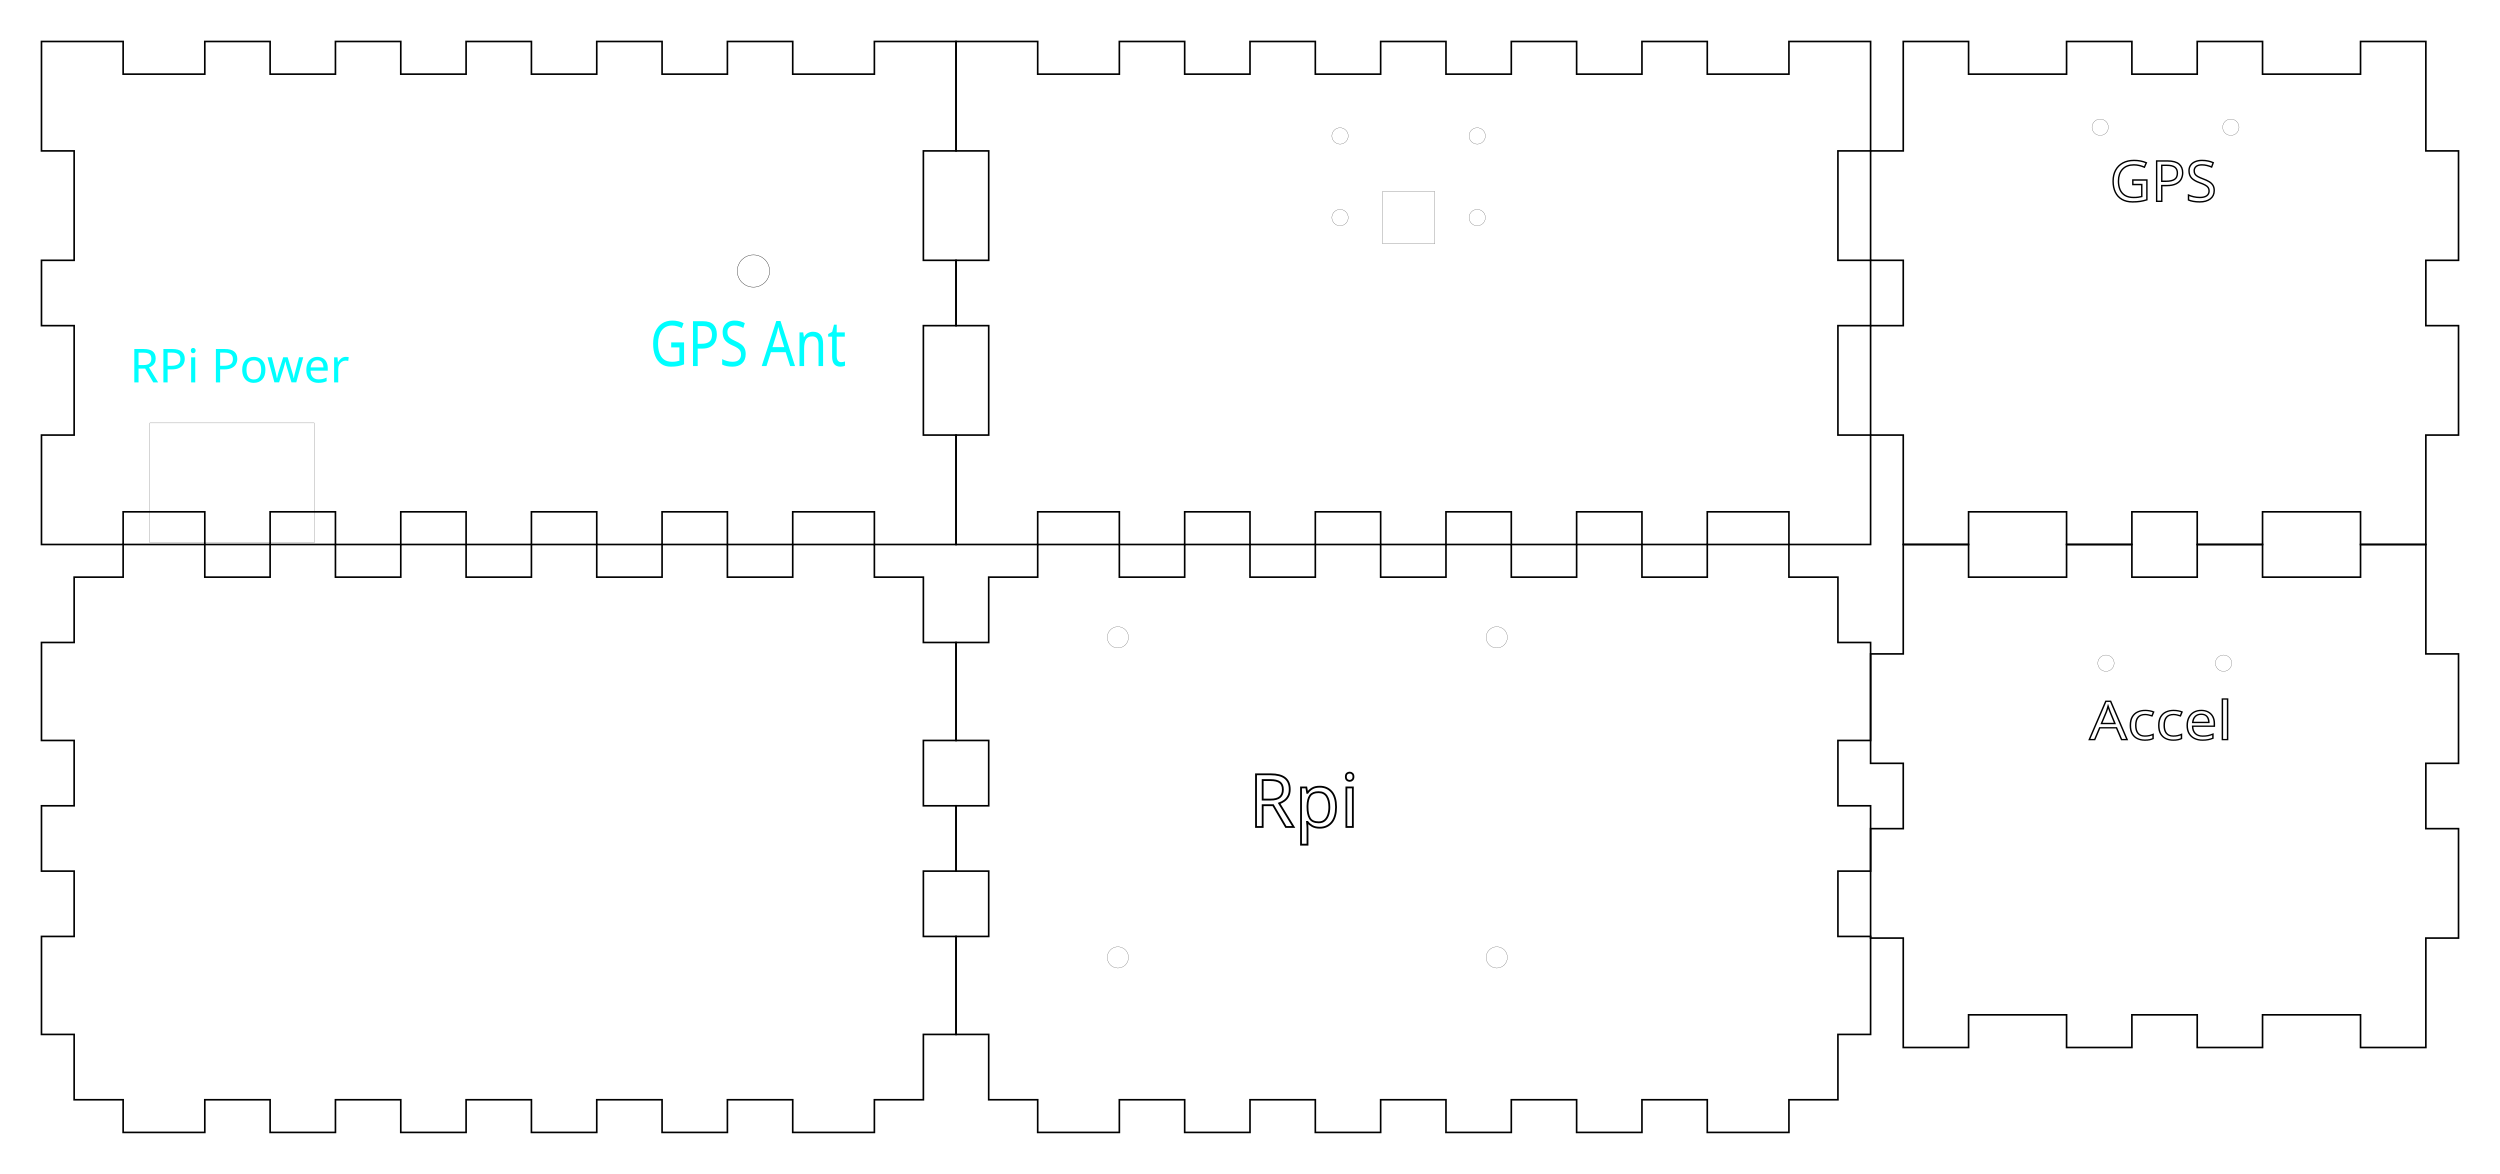
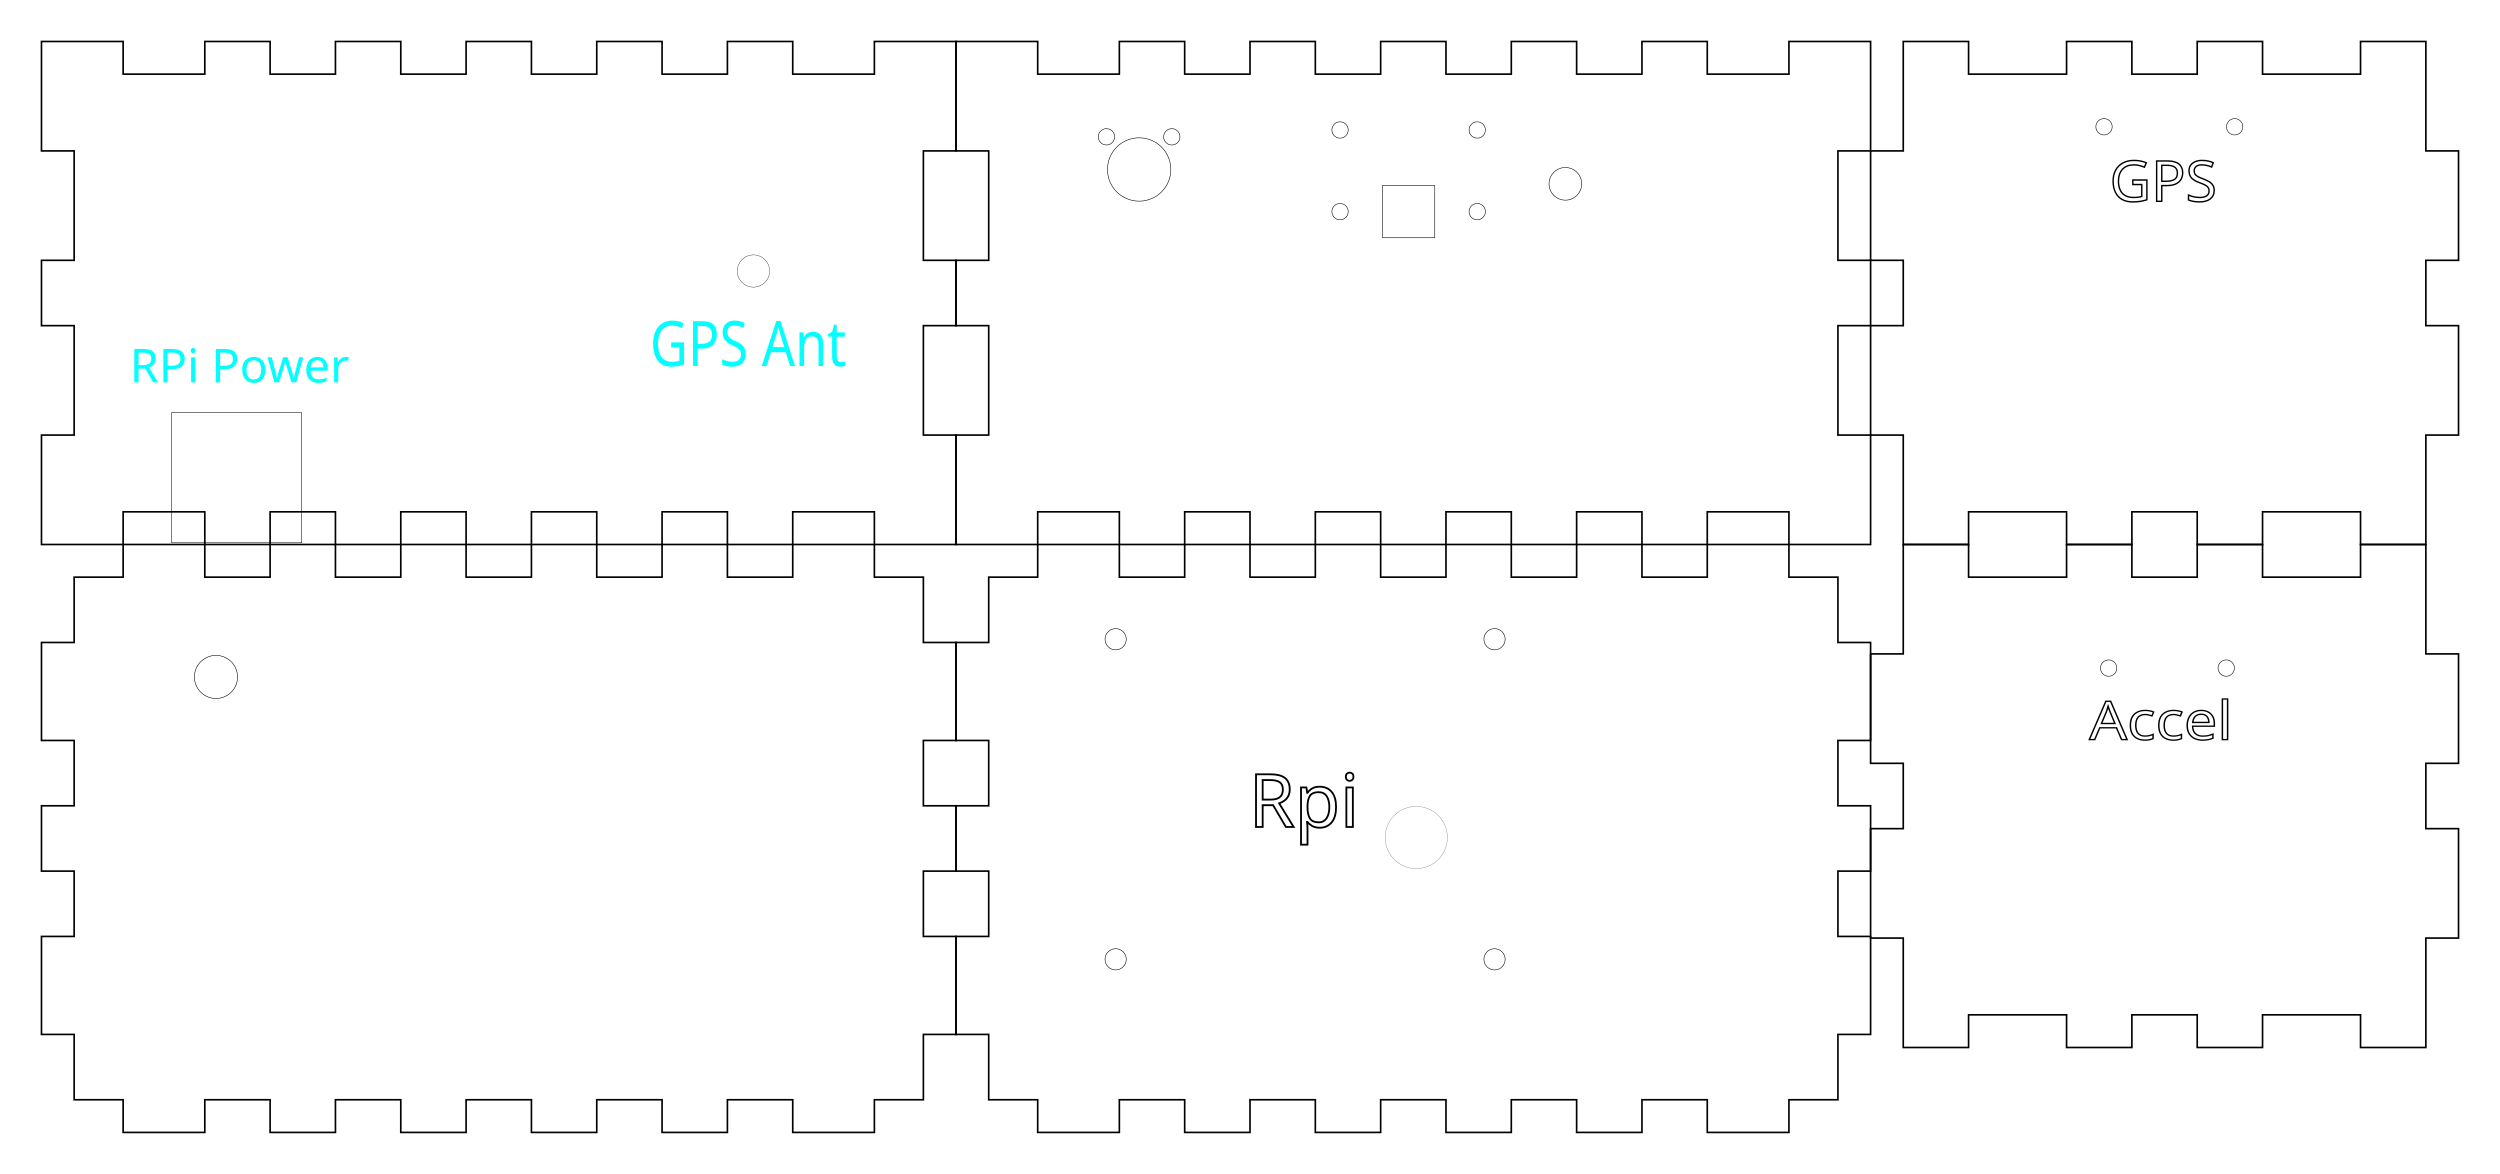
<svg xmlns="http://www.w3.org/2000/svg" version="1.1" width="382.7mm" height="179.7mm" viewBox=" 0 0 1356.025 636.733" id="svg3226">
  <defs id="defs3254" />
  <g transform="translate(22.50002, 22.50002) " id="g3228">
    <polygon style="stroke:#000000; fill:none; stroke-width:0.9" points="0, 0 44.291, 0 44.291, 17.717 88.583, 17.717 88.583, 0 124.016, 0 124.016, 17.717 159.449, 17.717 159.449, 0 194.882, 0 194.882, 17.717 230.315, 17.717 230.315, 0 265.748, 0 265.748, 17.717 301.181, 17.717 301.181, 0 336.614, 0 336.614, 17.717 372.048, 17.717 372.048, 0 407.481, 0 407.481, 17.717 451.772, 17.717 451.772, 0 496.063, 0 496.063, 59.35 478.347, 59.35 478.347, 118.701 496.063, 118.701 496.063, 154.134 478.347, 154.134 478.347, 213.484 496.063, 213.484 496.063, 272.835 451.772, 272.835 451.772, 255.118 407.481, 255.118 407.481, 272.835 372.048, 272.835 372.048, 255.118 336.614, 255.118 336.614, 272.835 301.181, 272.835 301.181, 255.118 265.748, 255.118 265.748, 272.835 230.315, 272.835 230.315, 255.118 194.882, 255.118 194.882, 272.835 159.449, 272.835 159.449, 255.118 124.016, 255.118 124.016, 272.835 88.583, 272.835 88.583, 255.118 44.291, 255.118 44.291, 272.835 0, 272.835 0, 213.484 17.717, 213.484 17.717, 154.134 0, 154.134 0, 118.701 17.717, 118.701 17.717, 59.35 0, 59.35 " id="polygon3230" />
  </g>
  <g transform="translate(518.5634, 22.50002) " id="g3232">
    <polygon style="stroke:#000000; fill:none; stroke-width:0.9" points="0, 0 44.291, 0 44.291, 17.717 88.583, 17.717 88.583, 0 124.016, 0 124.016, 17.717 159.449, 17.717 159.449, 0 194.882, 0 194.882, 17.717 230.315, 17.717 230.315, 0 265.748, 0 265.748, 17.717 301.181, 17.717 301.181, 0 336.614, 0 336.614, 17.717 372.048, 17.717 372.048, 0 407.481, 0 407.481, 17.717 451.772, 17.717 451.772, 0 496.063, 0 496.063, 59.35 478.347, 59.35 478.347, 118.701 496.063, 118.701 496.063, 154.134 478.347, 154.134 478.347, 213.484 496.063, 213.484 496.063, 272.835 451.772, 272.835 451.772, 255.118 407.481, 255.118 407.481, 272.835 372.048, 272.835 372.048, 255.118 336.614, 255.118 336.614, 272.835 301.181, 272.835 301.181, 255.118 265.748, 255.118 265.748, 272.835 230.315, 272.835 230.315, 255.118 194.882, 255.118 194.882, 272.835 159.449, 272.835 159.449, 255.118 124.016, 255.118 124.016, 272.835 88.583, 272.835 88.583, 255.118 44.291, 255.118 44.291, 272.835 0, 272.835 0, 213.484 17.717, 213.484 17.717, 154.134 0, 154.134 0, 118.701 17.717, 118.701 17.717, 59.35 0, 59.35 " id="polygon3234" />
  </g>
  <g transform="translate(1014.627, 22.50002) " id="g3236">
    <polygon style="stroke:#000000; fill:none; stroke-width:0.9" points="17.717, 0 53.15, 0 53.15, 17.717 106.299, 17.717 106.299, 0 141.732, 0 141.732, 17.717 177.166, 17.717 177.166, 0 212.599, 0 212.599, 17.717 265.748, 17.717 265.748, 0 301.181, 0 301.181, 59.35 318.898, 59.35 318.898, 118.701 301.181, 118.701 301.181, 154.134 318.898, 154.134 318.898, 213.484 301.181, 213.484 301.181, 272.835 265.748, 272.835 265.748, 255.118 212.599, 255.118 212.599, 272.835 177.166, 272.835 177.166, 255.118 141.732, 255.118 141.732, 272.835 106.299, 272.835 106.299, 255.118 53.15, 255.118 53.15, 272.835 17.717, 272.835 17.717, 213.484 0, 213.484 0, 154.134 17.717, 154.134 17.717, 118.701 0, 118.701 0, 59.35 17.717, 59.35 " id="polygon3238" />
  </g>
  <g transform="translate(1014.627, 295.3349) " id="g3240">
    <polygon style="stroke:#000000; fill:none; stroke-width:0.9" points="17.717, 0 53.15, 0 53.15, 17.717 106.299, 17.717 106.299, 0 141.732, 0 141.732, 17.717 177.166, 17.717 177.166, 0 212.599, 0 212.599, 17.717 265.748, 17.717 265.748, 0 301.181, 0 301.181, 59.35 318.898, 59.35 318.898, 118.701 301.181, 118.701 301.181, 154.134 318.898, 154.134 318.898, 213.484 301.181, 213.484 301.181, 272.835 265.748, 272.835 265.748, 255.118 212.599, 255.118 212.599, 272.835 177.166, 272.835 177.166, 255.118 141.732, 255.118 141.732, 272.835 106.299, 272.835 106.299, 255.118 53.15, 255.118 53.15, 272.835 17.717, 272.835 17.717, 213.484 0, 213.484 0, 154.134 17.717, 154.134 17.717, 118.701 0, 118.701 0, 59.35 17.717, 59.35 " id="polygon3242" />
  </g>
  <g transform="translate(22.50002, 295.3349) " id="g3244">
    <polygon style="stroke:#000000; fill:none; stroke-width:0.9" points="17.717, 17.717 44.291, 17.717 44.291, 0 88.583, 0 88.583, 17.717 124.016, 17.717 124.016, 0 159.449, 0 159.449, 17.717 194.882, 17.717 194.882, 0 230.315, 0 230.315, 17.717 265.748, 17.717 265.748, 0 301.181, 0 301.181, 17.717 336.614, 17.717 336.614, 0 372.048, 0 372.048, 17.717 407.481, 17.717 407.481, 0 451.772, 0 451.772, 17.717 478.347, 17.717 478.347, 53.15 496.063, 53.15 496.063, 106.299 478.347, 106.299 478.347, 141.732 496.063, 141.732 496.063, 177.166 478.347, 177.166 478.347, 212.599 496.063, 212.599 496.063, 265.748 478.347, 265.748 478.347, 301.181 451.772, 301.181 451.772, 318.898 407.481, 318.898 407.481, 301.181 372.048, 301.181 372.048, 318.898 336.614, 318.898 336.614, 301.181 301.181, 301.181 301.181, 318.898 265.748, 318.898 265.748, 301.181 230.315, 301.181 230.315, 318.898 194.882, 318.898 194.882, 301.181 159.449, 301.181 159.449, 318.898 124.016, 318.898 124.016, 301.181 88.583, 301.181 88.583, 318.898 44.291, 318.898 44.291, 301.181 17.717, 301.181 17.717, 265.748 0, 265.748 0, 212.599 17.717, 212.599 17.717, 177.166 0, 177.166 0, 141.732 17.717, 141.732 17.717, 106.299 0, 106.299 0, 53.15 17.717, 53.15 " id="polygon3246" />
  </g>
  <g transform="translate(518.5634, 295.3349) " id="g3248">
    <polygon style="stroke:#000000; fill:none; stroke-width:0.9" points="17.717, 17.717 44.291, 17.717 44.291, 0 88.583, 0 88.583, 17.717 124.016, 17.717 124.016, 0 159.449, 0 159.449, 17.717 194.882, 17.717 194.882, 0 230.315, 0 230.315, 17.717 265.748, 17.717 265.748, 0 301.181, 0 301.181, 17.717 336.614, 17.717 336.614, 0 372.048, 0 372.048, 17.717 407.481, 17.717 407.481, 0 451.772, 0 451.772, 17.717 478.347, 17.717 478.347, 53.15 496.063, 53.15 496.063, 106.299 478.347, 106.299 478.347, 141.732 496.063, 141.732 496.063, 177.166 478.347, 177.166 478.347, 212.599 496.063, 212.599 496.063, 265.748 478.347, 265.748 478.347, 301.181 451.772, 301.181 451.772, 318.898 407.481, 318.898 407.481, 301.181 372.048, 301.181 372.048, 318.898 336.614, 318.898 336.614, 301.181 301.181, 301.181 301.181, 318.898 265.748, 318.898 265.748, 301.181 230.315, 301.181 230.315, 318.898 194.882, 318.898 194.882, 301.181 159.449, 301.181 159.449, 318.898 124.016, 318.898 124.016, 301.181 88.583, 301.181 88.583, 318.898 44.291, 318.898 44.291, 301.181 17.717, 301.181 17.717, 265.748 0, 265.748 0, 212.599 17.717, 212.599 17.717, 177.166 0, 177.166 0, 141.732 17.717, 141.732 17.717, 106.299 0, 106.299 0, 53.15 17.717, 53.15 " id="polygon3250" />
  </g>
-   <rect style="fill:none;stroke:#000000;stroke-width:0.1" height="28.346" width="28.346" x="749.887" y="103.851" id="rect3123" />
-   <circle style="fill:none;stroke:#000000;stroke-width:0.1" d="m 11.516,7.087 c 0,2.446 -1.983,4.429 -4.429,4.429 -2.446,0 -4.429,-1.983 -4.429,-4.429 0,-2.446 1.983,-4.429 4.429,-4.429 2.446,0 4.429,1.983 4.429,4.429 z" cx="7.087" cy="7.087" r="4.429" id="circle3125" transform="translate(719.7685,66.64618)" />
-   <circle style="fill:none;stroke:#000000;stroke-width:0.1" d="m 85.925,7.087 c 0,2.446 -1.983,4.429 -4.429,4.429 -2.446,0 -4.429,-1.983 -4.429,-4.429 0,-2.446 1.983,-4.429 4.429,-4.429 2.446,0 4.429,1.983 4.429,4.429 z" cx="81.496" cy="7.087" r="4.429" id="circle3127" transform="translate(719.7685,66.64618)" />
-   <circle style="fill:none;stroke:#000000;stroke-width:0.1" d="m 11.516,51.378 c 0,2.446 -1.983,4.429 -4.429,4.429 -2.446,0 -4.429,-1.983 -4.429,-4.429 0,-2.446 1.983,-4.429 4.429,-4.429 2.446,0 4.429,1.983 4.429,4.429 z" cx="7.087" cy="51.378" r="4.429" id="circle3129" transform="translate(719.7685,66.64618)" />
-   <circle style="fill:none;stroke:#000000;stroke-width:0.1" d="m 85.925,51.378 c 0,2.446 -1.983,4.429 -4.429,4.429 -2.446,0 -4.429,-1.983 -4.429,-4.429 0,-2.446 1.983,-4.429 4.429,-4.429 2.446,0 4.429,1.983 4.429,4.429 z" cx="81.496" cy="51.378" r="4.429" id="circle3131" transform="translate(719.7685,66.64618)" />
-   <circle style="fill:none;stroke:#000000;stroke-width:0.1" d="m 15.059,10.63 c 0,2.446 -1.983,4.429 -4.429,4.429 -2.446,0 -4.429,-1.983 -4.429,-4.429 0,-2.446 1.983,-4.429 4.429,-4.429 2.446,0 4.429,1.983 4.429,4.429 z" cx="10.63" cy="10.63" r="4.429" id="circle3033" transform="translate(1128.536,58.39015)" />
-   <circle style="fill:none;stroke:#000000;stroke-width:0.1" d="m 85.925,10.63 c 0,2.446 -1.983,4.429 -4.429,4.429 -2.446,0 -4.429,-1.983 -4.429,-4.429 0,-2.446 1.983,-4.429 4.429,-4.429 2.446,0 4.429,1.983 4.429,4.429 z" cx="81.496" cy="10.63" r="4.429" id="circle3035" transform="translate(1128.536,58.39015)" />
  <text xml:space="preserve" style="font-size:30.783px;font-style:normal;font-weight:normal;line-height:125%;letter-spacing:0px;word-spacing:0px;fill:none;stroke:#000000;stroke-width:0.77;font-family:Sans" x="1139.538" y="109.654" id="text3091" transform="scale(1.004166,0.9958508)">
    <tspan id="tspan3093" x="1139.538" y="109.654" style="stroke-width:0.77">GPS</tspan>
  </text>
-   <circle style="fill:none;stroke:#000000;stroke-width:0.1" d="m 13.287,10.63 c 0,2.446 -1.983,4.429 -4.429,4.429 -2.446,0 -4.429,-1.983 -4.429,-4.429 0,-2.446 1.983,-4.429 4.429,-4.429 2.446,0 4.429,1.983 4.429,4.429 z" cx="8.858" cy="10.63" r="4.429" id="circle3074" transform="translate(1133.444,349.0876)" />
-   <circle style="fill:none;stroke:#000000;stroke-width:0.1" d="m 77.067,10.63 c 0,2.446 -1.983,4.429 -4.429,4.429 -2.446,0 -4.429,-1.983 -4.429,-4.429 0,-2.446 1.983,-4.429 4.429,-4.429 2.446,0 4.429,1.983 4.429,4.429 z" cx="72.638" cy="10.63" r="4.429" id="circle3076" transform="translate(1133.444,349.0876)" />
  <text xml:space="preserve" style="font-size:30.509px;font-style:normal;font-weight:normal;line-height:125%;letter-spacing:0px;word-spacing:0px;fill:none;stroke:#000000;stroke-width:0.763;font-family:Sans" x="1076.853" y="422.179" id="text3095" transform="scale(1.052386,0.9502217)">
    <tspan id="tspan3097" x="1076.853" y="422.179" style="stroke-width:0.763">Accel</tspan>
  </text>
-   <circle style="fill:none;stroke:#000000;stroke-width:0.1" d="m 18.159,12.402 c 0,3.18 -2.578,5.758 -5.758,5.758 -3.18,0 -5.758,-2.578 -5.758,-5.758 0,-3.18 2.578,-5.758 5.758,-5.758 3.18,0 5.758,2.578 5.758,5.758 z" cx="12.402" cy="12.402" r="5.758" id="circle3176" transform="translate(593.9564,333.2871)" />
-   <circle style="fill:none;stroke:#000000;stroke-width:0.1" d="m 223.671,12.402 c 0,3.18 -2.578,5.758 -5.758,5.758 -3.18,0 -5.758,-2.578 -5.758,-5.758 0,-3.18 2.578,-5.758 5.758,-5.758 3.18,0 5.758,2.578 5.758,5.758 z" cx="217.913" cy="12.402" r="5.758" id="circle3178" transform="translate(593.9564,333.2871)" />
-   <circle style="fill:none;stroke:#000000;stroke-width:0.1" d="m 18.159,186.024 c 0,3.18 -2.578,5.758 -5.758,5.758 -3.18,0 -5.758,-2.578 -5.758,-5.758 0,-3.18 2.578,-5.758 5.758,-5.758 3.18,0 5.758,2.578 5.758,5.758 z" cx="12.402" cy="186.024" r="5.758" id="circle3180" transform="translate(593.9564,333.2871)" />
-   <circle style="fill:none;stroke:#000000;stroke-width:0.1" d="m 223.671,186.024 c 0,3.18 -2.578,5.758 -5.758,5.758 -3.18,0 -5.758,-2.578 -5.758,-5.758 0,-3.18 2.578,-5.758 5.758,-5.758 3.18,0 5.758,2.578 5.758,5.758 z" cx="217.913" cy="186.024" r="5.758" id="circle3182" transform="translate(593.9564,333.2871)" />
  <text xml:space="preserve" style="font-size:40px;font-style:normal;font-weight:normal;line-height:125%;letter-spacing:0px;word-spacing:0px;fill:none;stroke:#000000;stroke-width:1;font-family:Sans" x="677.404" y="448.556" id="text3201">
    <tspan id="tspan3203" x="677.404" y="448.556" style="stroke-width:1">Rpi</tspan>
  </text>
  <circle style="fill:none;stroke:#000000;stroke-width:0.1" d="m 17.274,12.402 c 0,2.691 -2.181,4.872 -4.872,4.872 -2.691,0 -4.872,-2.181 -4.872,-4.872 0,-2.691 2.181,-4.872 4.872,-4.872 2.691,0 4.872,2.181 4.872,4.872 z" cx="12.402" cy="12.402" r="4.872" id="circle3051" transform="matrix(1.799737,0,0,1.795119,386.3535,124.7431)" />
  <text xml:space="preserve" style="font-size:31.053px;font-style:normal;font-weight:normal;line-height:125%;letter-spacing:0px;word-spacing:0px;fill:#00ffff;fill-opacity:1;stroke:none;font-family:Sans" x="386.793" y="180.97" id="text3076" transform="scale(0.9114537,1.097148)">
    <tspan id="tspan3078" x="386.793" y="180.97">GPS Ant</tspan>
  </text>
  <text xml:space="preserve" style="font-size:25.359px;font-style:normal;font-weight:normal;line-height:125%;letter-spacing:0px;word-spacing:0px;fill:#00ffff;fill-opacity:1;stroke:none;font-family:Sans" x="70.399" y="207.419" id="text3098">
    <tspan id="tspan3100" x="70.399" y="207.419">RPi Power</tspan>
  </text>
-   <rect style="fill:none;stroke:#000000;stroke-width:0.088" height="64.989" width="89.145" x="81.293" y="229.409" id="rect3084" />
+   <rect style="fill:none;stroke:#000000;stroke-width:0.278;stroke-miterlimit:4;stroke-dasharray:none" height="70.588" width="70.588" x="93.055" y="223.821" id="rect3084" />
+   <circle style="fill:none;stroke:#000000;stroke-width:0.3" d="m 11.516,7.087 c 0,2.446 -1.983,4.429 -4.429,4.429 -2.446,0 -4.429,-1.983 -4.429,-4.429 0,-2.446 1.983,-4.429 4.429,-4.429 2.446,0 4.429,1.983 4.429,4.429 z" cx="7.087" cy="7.087" r="4.429" id="circle3069" transform="translate(719.7685,63.41443)" />
+   <circle style="fill:none;stroke:#000000;stroke-width:0.3" d="m 85.925,7.087 c 0,2.446 -1.983,4.429 -4.429,4.429 -2.446,0 -4.429,-1.983 -4.429,-4.429 0,-2.446 1.983,-4.429 4.429,-4.429 2.446,0 4.429,1.983 4.429,4.429 z" cx="81.496" cy="7.087" r="4.429" id="circle3071" transform="translate(719.7685,63.41443)" />
+   <circle style="fill:none;stroke:#000000;stroke-width:0.3" d="m 11.516,51.378 c 0,2.446 -1.983,4.429 -4.429,4.429 -2.446,0 -4.429,-1.983 -4.429,-4.429 0,-2.446 1.983,-4.429 4.429,-4.429 2.446,0 4.429,1.983 4.429,4.429 z" cx="7.087" cy="51.378" r="4.429" id="circle3073" transform="translate(719.7685,63.41443)" />
+   <circle style="fill:none;stroke:#000000;stroke-width:0.3" d="m 85.925,51.378 c 0,2.446 -1.983,4.429 -4.429,4.429 -2.446,0 -4.429,-1.983 -4.429,-4.429 0,-2.446 1.983,-4.429 4.429,-4.429 2.446,0 4.429,1.983 4.429,4.429 z" cx="81.496" cy="51.378" r="4.429" id="circle3075" transform="translate(719.7685,63.41443)" />
+   <rect style="fill:none;stroke:#000000;stroke-width:0.3" height="28.346" width="28.346" x="749.887" y="100.619" id="rect3077" />
+   <circle style="fill:none;stroke:#000000;stroke-width:0.3" d="m 15.059,10.63 c 0,2.446 -1.983,4.429 -4.429,4.429 -2.446,0 -4.429,-1.983 -4.429,-4.429 0,-2.446 1.983,-4.429 4.429,-4.429 2.446,0 4.429,1.983 4.429,4.429 z" cx="10.63" cy="10.63" r="4.429" id="circle3122" transform="translate(1130.61,58.13851)" />
+   <circle style="fill:none;stroke:#000000;stroke-width:0.3" d="m 85.925,10.63 c 0,2.446 -1.983,4.429 -4.429,4.429 -2.446,0 -4.429,-1.983 -4.429,-4.429 0,-2.446 1.983,-4.429 4.429,-4.429 2.446,0 4.429,1.983 4.429,4.429 z" cx="81.496" cy="10.63" r="4.429" id="circle3124" transform="translate(1130.61,58.13851)" />
+   <circle style="fill:none;stroke:#000000;stroke-width:0.3" d="m 13.287,10.63 c 0,2.446 -1.983,4.429 -4.429,4.429 -2.446,0 -4.429,-1.983 -4.429,-4.429 0,-2.446 1.983,-4.429 4.429,-4.429 2.446,0 4.429,1.983 4.429,4.429 z" cx="8.858" cy="10.63" r="4.429" id="circle3163" transform="translate(1134.888,351.7529)" />
+   <circle style="fill:none;stroke:#000000;stroke-width:0.3" d="m 77.067,10.63 c 0,2.446 -1.983,4.429 -4.429,4.429 -2.446,0 -4.429,-1.983 -4.429,-4.429 0,-2.446 1.983,-4.429 4.429,-4.429 2.446,0 4.429,1.983 4.429,4.429 z" cx="72.638" cy="10.63" r="4.429" id="circle3165" transform="translate(1134.888,351.7529)" />
+   <circle style="fill:none;stroke:#000000;stroke-width:0.3" d="m 18.159,12.402 c 0,3.18 -2.578,5.758 -5.758,5.758 -3.18,0 -5.758,-2.578 -5.758,-5.758 0,-3.18 2.578,-5.758 5.758,-5.758 3.18,0 5.758,2.578 5.758,5.758 z" cx="12.402" cy="12.402" r="5.758" id="circle3248" transform="translate(592.735,334.3238)" />
+   <circle style="fill:none;stroke:#000000;stroke-width:0.3" d="m 223.671,12.402 c 0,3.18 -2.578,5.758 -5.758,5.758 -3.18,0 -5.758,-2.578 -5.758,-5.758 0,-3.18 2.578,-5.758 5.758,-5.758 3.18,0 5.758,2.578 5.758,5.758 z" cx="217.913" cy="12.402" r="5.758" id="circle3250" transform="translate(592.735,334.3238)" />
+   <circle style="fill:none;stroke:#000000;stroke-width:0.3" d="m 18.159,186.024 c 0,3.18 -2.578,5.758 -5.758,5.758 -3.18,0 -5.758,-2.578 -5.758,-5.758 0,-3.18 2.578,-5.758 5.758,-5.758 3.18,0 5.758,2.578 5.758,5.758 z" cx="12.402" cy="186.024" r="5.758" id="circle3252" transform="translate(592.735,334.3238)" />
+   <circle style="fill:none;stroke:#000000;stroke-width:0.3" d="m 223.671,186.024 c 0,3.18 -2.578,5.758 -5.758,5.758 -3.18,0 -5.758,-2.578 -5.758,-5.758 0,-3.18 2.578,-5.758 5.758,-5.758 3.18,0 5.758,2.578 5.758,5.758 z" cx="217.913" cy="186.024" r="5.758" id="circle3254" transform="translate(592.735,334.3238)" />
+   <g style="fill:none;stroke:#000000;stroke-width:0.3" id="draw" transform="translate(846.5705,97.21382)">
+     <circle id="circle3327" r="8.858" cy="2.5" cx="2.5" d="m 11.358,2.5 c 0,4.892 -3.966,8.858 -8.858,8.858 -4.892,0 -8.858,-3.966 -8.858,-8.858 0,-4.892 3.966,-8.858 8.858,-8.858 4.892,0 8.858,3.966 8.858,8.858 z" />
+   </g>
+   <g style="fill:none;stroke:#000000;stroke-width:0.3" id="draw-2" transform="translate(113.8489,363.8866)">
+     <circle id="circle3359" r="11.693" cy="3.3" cx="3.3" d="m 14.993,3.3 c 0,6.458 -5.235,11.693 -11.693,11.693 -6.458,0 -11.693,-5.235 -11.693,-11.693 0,-6.458 5.235,-11.693 11.693,-11.693 6.458,0 11.693,5.235 11.693,11.693 z" />
+   </g>
+   <g style="fill:none;stroke:#000000;stroke-width:0.1" id="draw-4" transform="translate(763.4442,449.5083)">
+     <circle id="circle4159" r="16.875" cy="4.762" cx="4.762" d="M 21.637,4.762 C 21.637,14.082 14.082,21.637 4.762,21.637 -4.557,21.637 -12.113,14.082 -12.113,4.762 c 0,-9.32 7.555,-16.875 16.875,-16.875 9.32,0 16.875,7.555 16.875,16.875 z" />
+   </g>
+   <circle style="fill:none;stroke:#000000;stroke-width:0.3" d="m 11.516,7.087 c 0,2.446 -1.983,4.429 -4.429,4.429 -2.446,0 -4.429,-1.983 -4.429,-4.429 0,-2.446 1.983,-4.429 4.429,-4.429 2.446,0 4.429,1.983 4.429,4.429 z" cx="7.087" cy="7.087" r="4.429" id="circle4212" transform="translate(593.0797,67.12814)" />
+   <circle style="fill:none;stroke:#000000;stroke-width:0.3" d="m 46.949,7.087 c 0,2.446 -1.983,4.429 -4.429,4.429 -2.446,0 -4.429,-1.983 -4.429,-4.429 0,-2.446 1.983,-4.429 4.429,-4.429 2.446,0 4.429,1.983 4.429,4.429 z" cx="42.52" cy="7.087" r="4.429" id="circle4214" transform="translate(593.0797,67.12814)" />
+   <circle style="fill:none;stroke:#000000;stroke-width:0.3" d="m 41.988,24.803 c 0,9.491 -7.694,17.185 -17.185,17.185 -9.491,0 -17.185,-7.694 -17.185,-17.185 0,-9.491 7.694,-17.185 17.185,-17.185 9.491,0 17.185,7.694 17.185,17.185 z" cx="24.803" cy="24.803" r="17.185" id="circle4216" transform="translate(593.0797,67.12814)" />
</svg>
